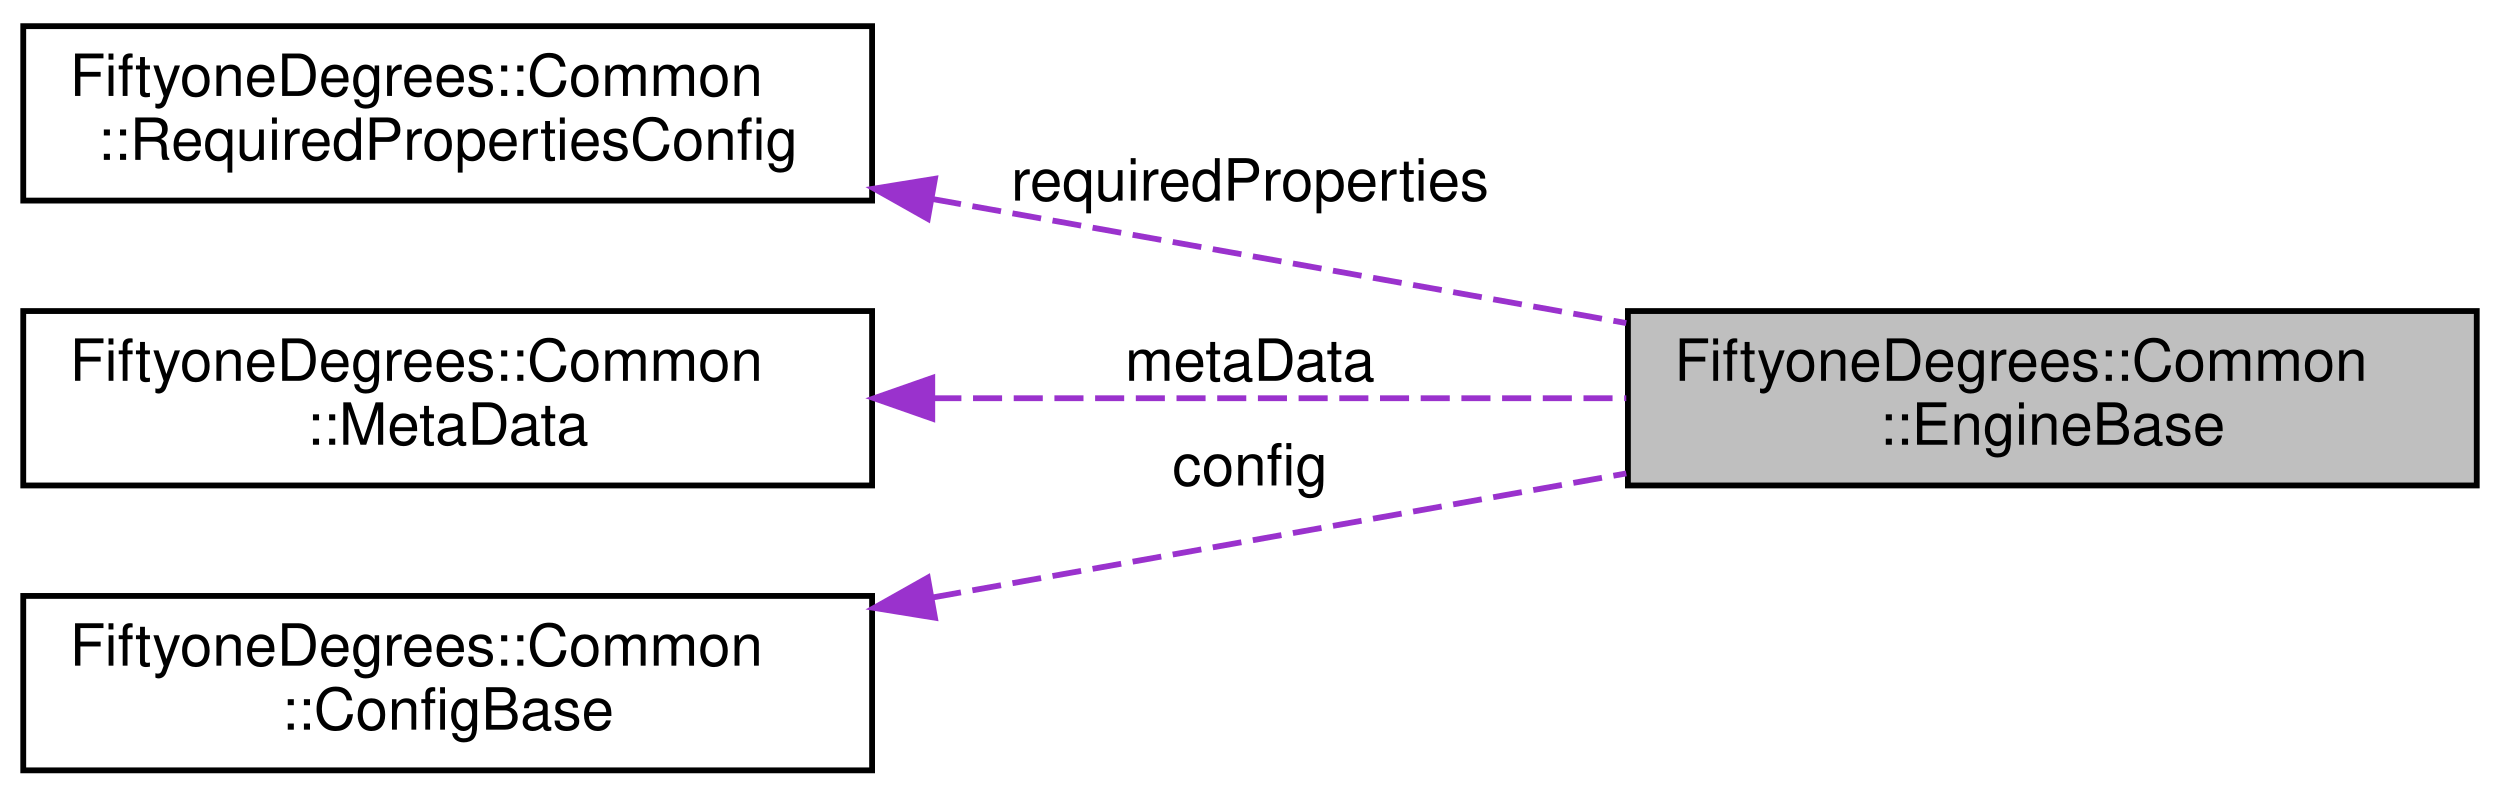
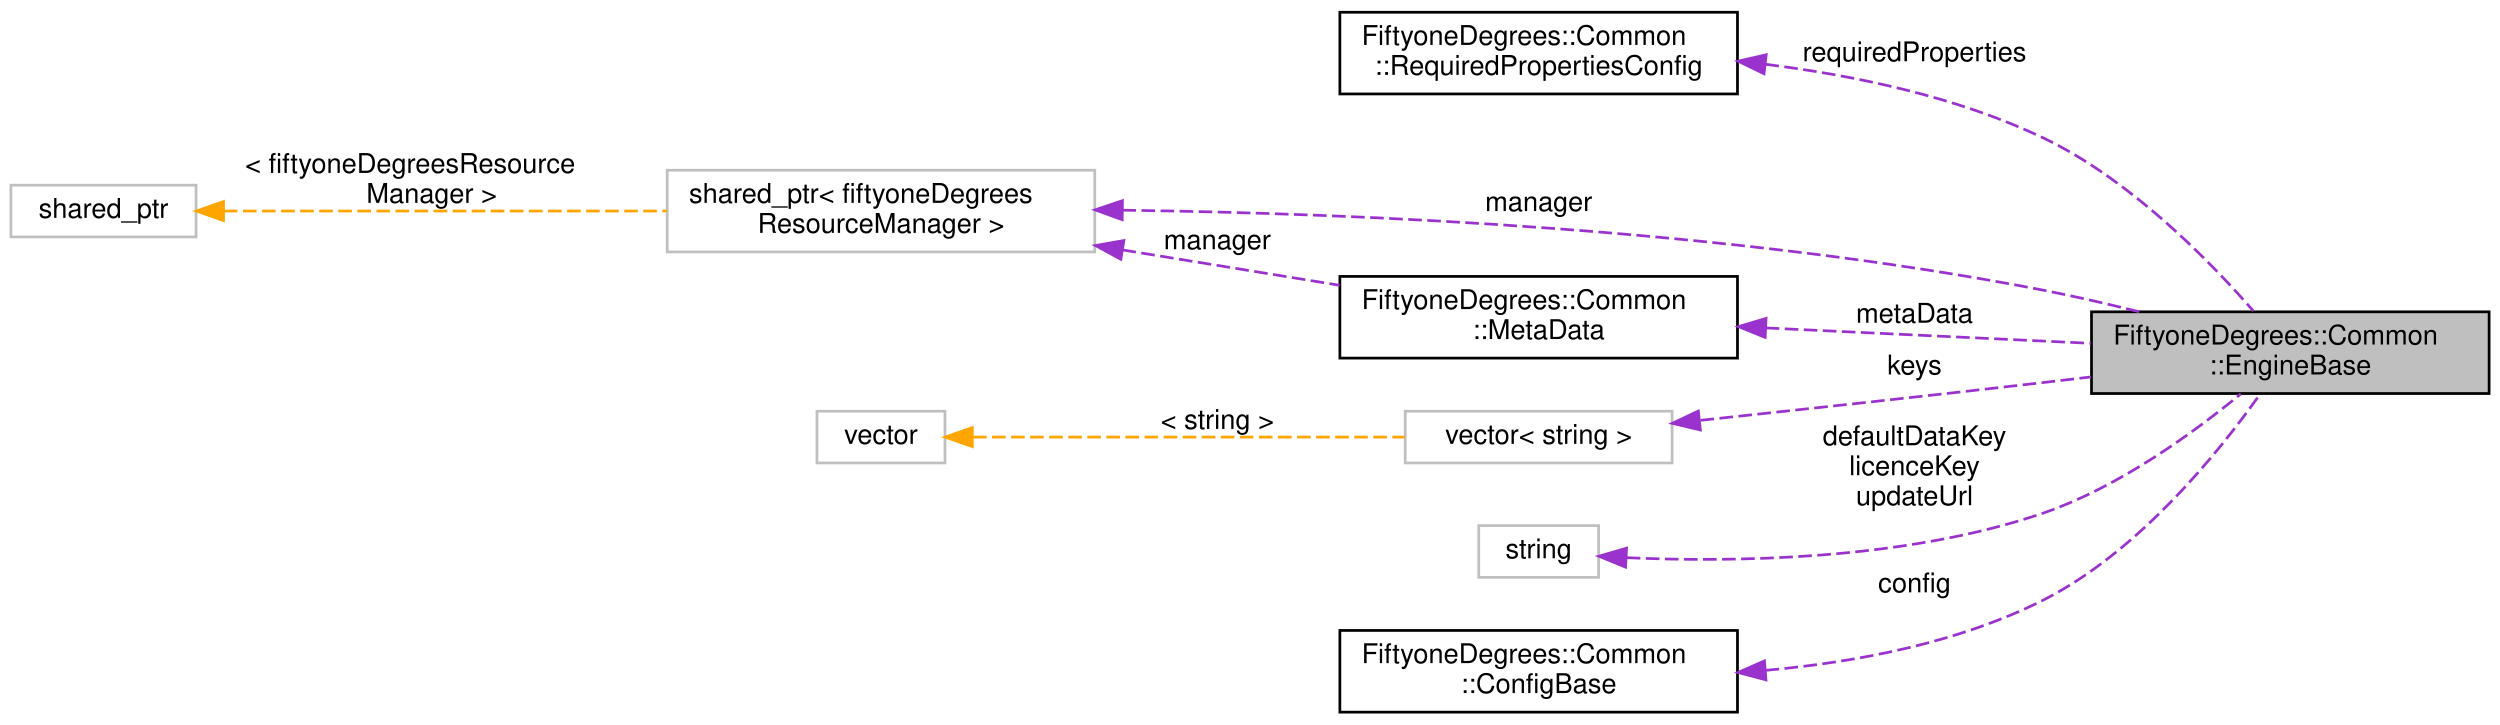
- <svg xmlns="http://www.w3.org/2000/svg" xmlns:xlink="http://www.w3.org/1999/xlink" width="430pt" height="137pt" viewBox="0.00 0.00 430.00 137.00">
-   <g id="graph0" class="graph" transform="scale(1 1) rotate(0) translate(4 133)">
+ <svg xmlns="http://www.w3.org/2000/svg" xmlns:xlink="http://www.w3.org/1999/xlink" width="918pt" height="266pt" viewBox="0.00 0.00 918.00 266.00">
+   <g id="graph0" class="graph" transform="scale(1 1) rotate(0) translate(4 262)">
    <g id="node1" class="node">
      <g id="a_node1">
        <a xlink:title="Encapsulates the engine class to be extended by engine implementations.">
-           <polygon fill="#bfbfbf" stroke="black" points="276,-49.5 276,-79.5 422,-79.5 422,-49.5 276,-49.5" />
-           <text text-anchor="start" x="284" y="-67.5" font-family="Helvetica,sans-Serif" font-size="10.00">FiftyoneDegrees::Common</text>
-           <text text-anchor="middle" x="349" y="-56.5" font-family="Helvetica,sans-Serif" font-size="10.00">::EngineBase</text>
+           <polygon fill="#bfbfbf" stroke="black" points="764,-117.5 764,-147.5 910,-147.5 910,-117.5 764,-117.5" />
+           <text text-anchor="start" x="772" y="-135.5" font-family="Helvetica,sans-Serif" font-size="10.00">FiftyoneDegrees::Common</text>
+           <text text-anchor="middle" x="837" y="-124.5" font-family="Helvetica,sans-Serif" font-size="10.00">::EngineBase</text>
        </a>
      </g>
    </g>
    <g id="node2" class="node">
      <g id="a_node2">
        <a xlink:href="class_fiftyone_degrees_1_1_common_1_1_required_properties_config.html" target="_top" xlink:title="C++ class wrapper for the fiftyoneDegreesPropertiesRequired structure.">
-           <polygon fill="none" stroke="black" points="0,-98.5 0,-128.5 146,-128.5 146,-98.5 0,-98.5" />
-           <text text-anchor="start" x="8" y="-116.5" font-family="Helvetica,sans-Serif" font-size="10.00">FiftyoneDegrees::Common</text>
-           <text text-anchor="middle" x="73" y="-105.5" font-family="Helvetica,sans-Serif" font-size="10.00">::RequiredPropertiesConfig</text>
+           <polygon fill="none" stroke="black" points="488,-227.5 488,-257.5 634,-257.5 634,-227.5 488,-227.5" />
+           <text text-anchor="start" x="496" y="-245.5" font-family="Helvetica,sans-Serif" font-size="10.00">FiftyoneDegrees::Common</text>
+           <text text-anchor="middle" x="561" y="-234.5" font-family="Helvetica,sans-Serif" font-size="10.00">::RequiredPropertiesConfig</text>
        </a>
      </g>
    </g>
    <g id="edge1" class="edge">
-       <path fill="none" stroke="#9a32cd" stroke-dasharray="5,2" d="M156.36,-98.77C194.36,-91.98 239.05,-83.98 275.72,-77.43" />
-       <polygon fill="#9a32cd" stroke="#9a32cd" points="155.58,-95.36 146.35,-100.56 156.81,-102.25 155.58,-95.36" />
-       <text text-anchor="middle" x="211" y="-98.5" font-family="Helvetica,sans-Serif" font-size="10.00"> requiredProperties</text>
+       <path fill="none" stroke="#9a32cd" stroke-dasharray="5,2" d="M644.26,-238.39C677.14,-234.29 714.58,-226.43 746,-211.5 778.11,-196.24 807.48,-166.12 823.44,-147.8" />
+       <polygon fill="#9a32cd" stroke="#9a32cd" points="643.75,-234.92 634.22,-239.54 644.55,-241.88 643.75,-234.92" />
+       <text text-anchor="middle" x="699" y="-239.5" font-family="Helvetica,sans-Serif" font-size="10.00"> requiredProperties</text>
    </g>
    <g id="node3" class="node">
      <g id="a_node3">
-         <a xlink:href="class_fiftyone_degrees_1_1_common_1_1_meta_data.html" target="_top" xlink:title="Contains meta data for the properties, values, profiles and components that exist within the engine i...">
-           <polygon fill="none" stroke="black" points="0,-49.5 0,-79.5 146,-79.5 146,-49.5 0,-49.5" />
-           <text text-anchor="start" x="8" y="-67.5" font-family="Helvetica,sans-Serif" font-size="10.00">FiftyoneDegrees::Common</text>
-           <text text-anchor="middle" x="73" y="-56.5" font-family="Helvetica,sans-Serif" font-size="10.00">::MetaData</text>
+         <a xlink:title=" ">
+           <polygon fill="none" stroke="#bfbfbf" points="241,-169.5 241,-199.5 398,-199.5 398,-169.5 241,-169.5" />
+           <text text-anchor="start" x="249" y="-187.5" font-family="Helvetica,sans-Serif" font-size="10.00">shared_ptr&lt; fiftyoneDegrees</text>
+           <text text-anchor="middle" x="319.5" y="-176.5" font-family="Helvetica,sans-Serif" font-size="10.00">ResourceManager &gt;</text>
        </a>
      </g>
    </g>
    <g id="edge2" class="edge">
-       <path fill="none" stroke="#9a32cd" stroke-dasharray="5,2" d="M156.36,-64.5C194.36,-64.5 239.05,-64.5 275.72,-64.5" />
-       <polygon fill="#9a32cd" stroke="#9a32cd" points="156.35,-61 146.35,-64.5 156.35,-68 156.35,-61" />
-       <text text-anchor="middle" x="211" y="-67.5" font-family="Helvetica,sans-Serif" font-size="10.00"> metaData</text>
+       <path fill="none" stroke="#9a32cd" stroke-dasharray="5,2" d="M408.16,-184.82C494.76,-183.66 630.63,-177.89 746,-155.5 757.56,-153.26 769.84,-150.42 781.5,-147.52" />
+       <polygon fill="#9a32cd" stroke="#9a32cd" points="408.07,-181.32 398.11,-184.93 408.15,-188.32 408.07,-181.32" />
+       <text text-anchor="middle" x="561" y="-184.5" font-family="Helvetica,sans-Serif" font-size="10.00"> manager</text>
+     </g>
+     <g id="node8" class="node">
+       <g id="a_node8">
+         <a xlink:href="class_fiftyone_degrees_1_1_common_1_1_meta_data.html" target="_top" xlink:title="Contains meta data for the properties, values, profiles and components that exist within the engine i...">
+           <polygon fill="none" stroke="black" points="488,-130.5 488,-160.5 634,-160.5 634,-130.5 488,-130.5" />
+           <text text-anchor="start" x="496" y="-148.5" font-family="Helvetica,sans-Serif" font-size="10.00">FiftyoneDegrees::Common</text>
+           <text text-anchor="middle" x="561" y="-137.5" font-family="Helvetica,sans-Serif" font-size="10.00">::MetaData</text>
+         </a>
+       </g>
+     </g>
+     <g id="edge8" class="edge">
+       <path fill="none" stroke="#9a32cd" stroke-dasharray="5,2" d="M408.18,-170.22C434.4,-165.95 462.82,-161.32 487.91,-157.24" />
+       <polygon fill="#9a32cd" stroke="#9a32cd" points="407.57,-166.78 398.26,-171.84 408.69,-173.69 407.57,-166.78" />
+       <text text-anchor="middle" x="443" y="-170.5" font-family="Helvetica,sans-Serif" font-size="10.00"> manager</text>
    </g>
    <g id="node4" class="node">
      <g id="a_node4">
-         <a xlink:href="class_fiftyone_degrees_1_1_common_1_1_config_base.html" target="_top" xlink:title="C++ class wrapper for the fiftyoneDegreesConfigBase configuration structure.">
-           <polygon fill="none" stroke="black" points="0,-0.5 0,-30.5 146,-30.5 146,-0.5 0,-0.5" />
-           <text text-anchor="start" x="8" y="-18.5" font-family="Helvetica,sans-Serif" font-size="10.00">FiftyoneDegrees::Common</text>
-           <text text-anchor="middle" x="73" y="-7.5" font-family="Helvetica,sans-Serif" font-size="10.00">::ConfigBase</text>
+         <a xlink:title=" ">
+           <polygon fill="none" stroke="#bfbfbf" points="0,-175 0,-194 68,-194 68,-175 0,-175" />
+           <text text-anchor="middle" x="34" y="-182" font-family="Helvetica,sans-Serif" font-size="10.00">shared_ptr</text>
        </a>
      </g>
    </g>
    <g id="edge3" class="edge">
-       <path fill="none" stroke="#9a32cd" stroke-dasharray="5,2" d="M156.36,-30.23C194.36,-37.02 239.05,-45.02 275.72,-51.57" />
-       <polygon fill="#9a32cd" stroke="#9a32cd" points="156.81,-26.75 146.35,-28.44 155.58,-33.64 156.81,-26.75" />
-       <text text-anchor="middle" x="211" y="-49.5" font-family="Helvetica,sans-Serif" font-size="10.00"> config</text>
+       <path fill="none" stroke="orange" stroke-dasharray="5,2" d="M78.22,-184.5C121.31,-184.5 188.44,-184.5 240.8,-184.5" />
+       <polygon fill="orange" stroke="orange" points="78.08,-181 68.08,-184.5 78.08,-188 78.08,-181" />
+       <text text-anchor="start" x="86" y="-198.5" font-family="Helvetica,sans-Serif" font-size="10.00"> &lt; fiftyoneDegreesResource</text>
+       <text text-anchor="middle" x="154.5" y="-187.5" font-family="Helvetica,sans-Serif" font-size="10.00">Manager &gt;</text>
+     </g>
+     <g id="node5" class="node">
+       <g id="a_node5">
+         <a xlink:title=" ">
+           <polygon fill="none" stroke="#bfbfbf" points="512,-92 512,-111 610,-111 610,-92 512,-92" />
+           <text text-anchor="middle" x="561" y="-99" font-family="Helvetica,sans-Serif" font-size="10.00">vector&lt; string &gt;</text>
+         </a>
+       </g>
+     </g>
+     <g id="edge4" class="edge">
+       <path fill="none" stroke="#9a32cd" stroke-dasharray="5,2" d="M620.43,-107.65C656.61,-111.51 704.02,-116.65 746,-121.5 751.79,-122.17 757.78,-122.87 763.8,-123.59" />
+       <polygon fill="#9a32cd" stroke="#9a32cd" points="620.37,-104.12 610.06,-106.55 619.63,-111.08 620.37,-104.12" />
+       <text text-anchor="middle" x="699" y="-124.5" font-family="Helvetica,sans-Serif" font-size="10.00"> keys</text>
+     </g>
+     <g id="node6" class="node">
+       <g id="a_node6">
+         <a xlink:title=" ">
+           <polygon fill="none" stroke="#bfbfbf" points="296,-92 296,-111 343,-111 343,-92 296,-92" />
+           <text text-anchor="middle" x="319.5" y="-99" font-family="Helvetica,sans-Serif" font-size="10.00">vector</text>
+         </a>
+       </g>
+     </g>
+     <g id="edge5" class="edge">
+       <path fill="none" stroke="orange" stroke-dasharray="5,2" d="M353.27,-101.5C394.24,-101.5 464.69,-101.5 511.81,-101.5" />
+       <polygon fill="orange" stroke="orange" points="353.03,-98 343.03,-101.5 353.03,-105 353.03,-98" />
+       <text text-anchor="middle" x="443" y="-104.5" font-family="Helvetica,sans-Serif" font-size="10.00"> &lt; string &gt;</text>
+     </g>
+     <g id="node7" class="node">
+       <g id="a_node7">
+         <a xlink:title=" ">
+           <polygon fill="none" stroke="#bfbfbf" points="539,-50 539,-69 583,-69 583,-50 539,-50" />
+           <text text-anchor="middle" x="561" y="-57" font-family="Helvetica,sans-Serif" font-size="10.00">string</text>
+         </a>
+       </g>
+     </g>
+     <g id="edge6" class="edge">
+       <path fill="none" stroke="#9a32cd" stroke-dasharray="5,2" d="M593.36,-57.22C630.76,-55.54 694.66,-56.02 746,-73.5 773.94,-83.01 801.68,-103.26 818.82,-117.36" />
+       <polygon fill="#9a32cd" stroke="#9a32cd" points="592.9,-53.73 583.1,-57.76 593.27,-60.72 592.9,-53.73" />
+       <text text-anchor="middle" x="699" y="-98.5" font-family="Helvetica,sans-Serif" font-size="10.00"> defaultDataKey</text>
+       <text text-anchor="middle" x="699" y="-87.5" font-family="Helvetica,sans-Serif" font-size="10.00">licenceKey</text>
+       <text text-anchor="middle" x="699" y="-76.5" font-family="Helvetica,sans-Serif" font-size="10.00">updateUrl</text>
+     </g>
+     <g id="edge7" class="edge">
+       <path fill="none" stroke="#9a32cd" stroke-dasharray="5,2" d="M644.36,-141.59C682.36,-139.79 727.05,-137.67 763.72,-135.93" />
+       <polygon fill="#9a32cd" stroke="#9a32cd" points="644.17,-138.1 634.35,-142.07 644.5,-145.09 644.17,-138.1" />
+       <text text-anchor="middle" x="699" y="-143.5" font-family="Helvetica,sans-Serif" font-size="10.00"> metaData</text>
+     </g>
+     <g id="node9" class="node">
+       <g id="a_node9">
+         <a xlink:href="class_fiftyone_degrees_1_1_common_1_1_config_base.html" target="_top" xlink:title="C++ class wrapper for the fiftyoneDegreesConfigBase configuration structure.">
+           <polygon fill="none" stroke="black" points="488,-0.5 488,-30.5 634,-30.5 634,-0.5 488,-0.5" />
+           <text text-anchor="start" x="496" y="-18.5" font-family="Helvetica,sans-Serif" font-size="10.00">FiftyoneDegrees::Common</text>
+           <text text-anchor="middle" x="561" y="-7.5" font-family="Helvetica,sans-Serif" font-size="10.00">::ConfigBase</text>
+         </a>
+       </g>
+     </g>
+     <g id="edge9" class="edge">
+       <path fill="none" stroke="#9a32cd" stroke-dasharray="5,2" d="M644.31,-15.85C677.36,-18.8 714.91,-25.88 746,-41.5 781.34,-59.26 811.05,-96.32 825.87,-117.25" />
+       <polygon fill="#9a32cd" stroke="#9a32cd" points="644.46,-12.35 634.21,-15.06 643.91,-19.33 644.46,-12.35" />
+       <text text-anchor="middle" x="699" y="-44.5" font-family="Helvetica,sans-Serif" font-size="10.00"> config</text>
    </g>
  </g>
</svg>
